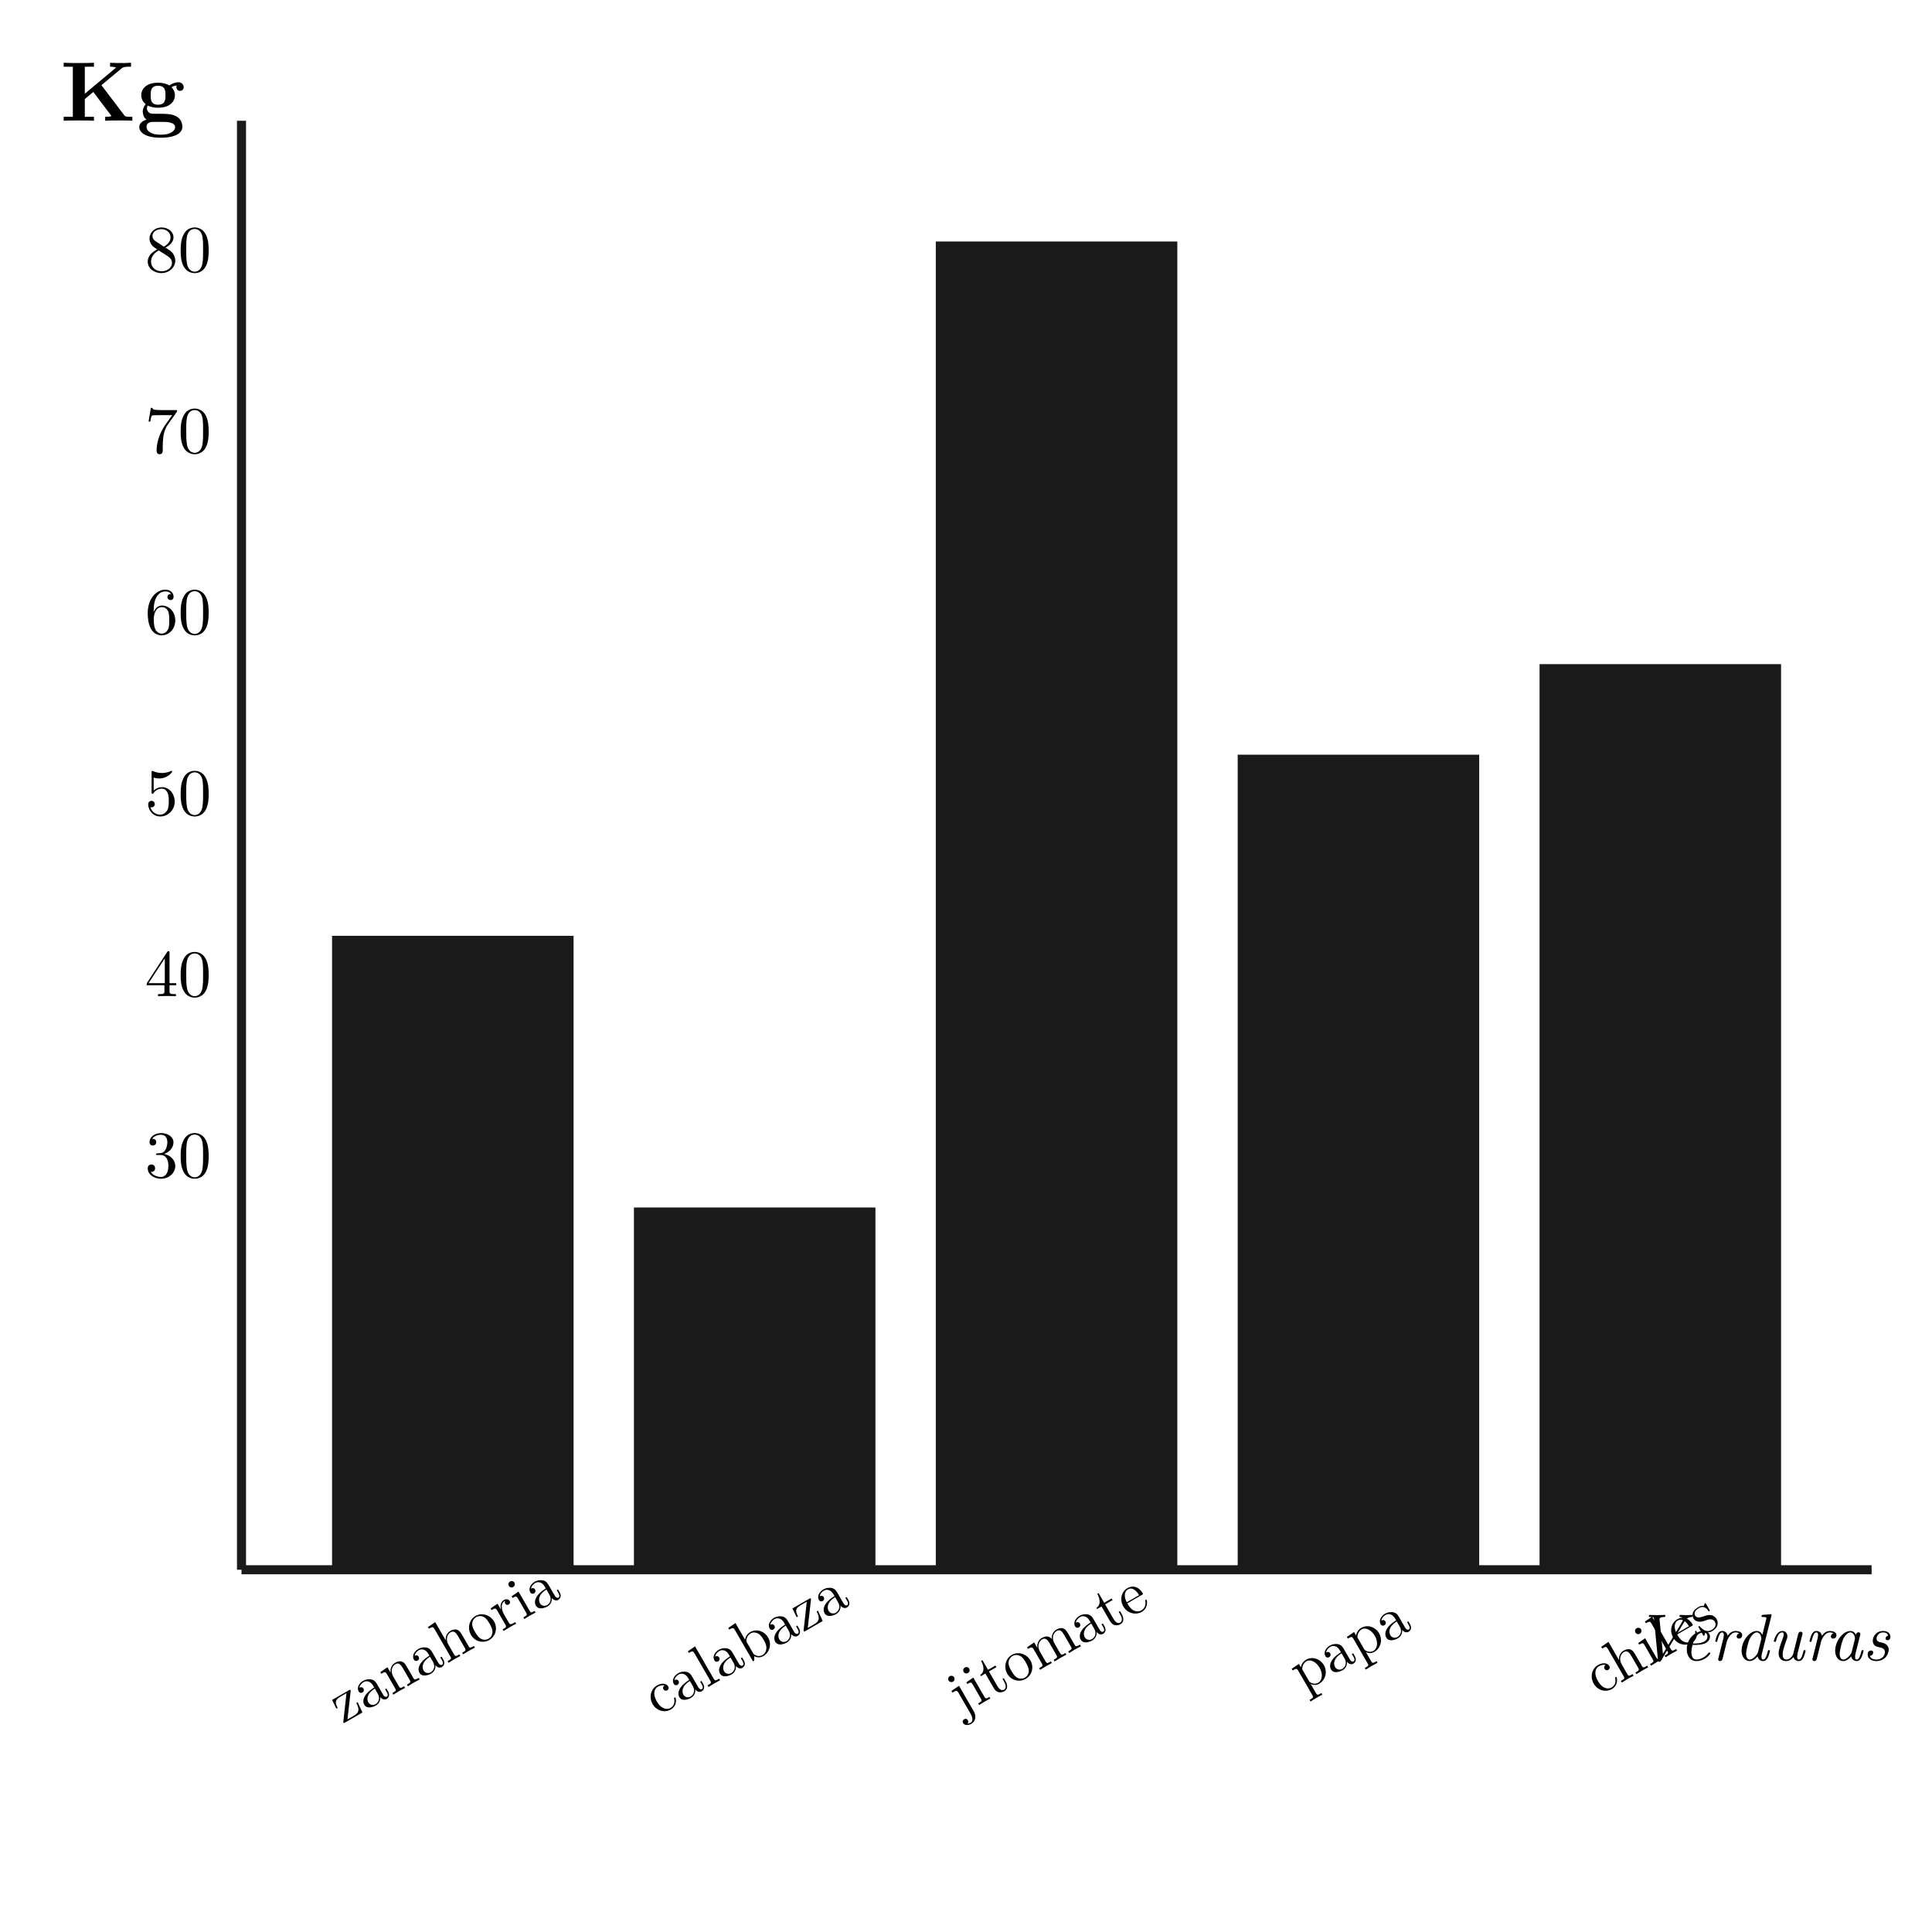
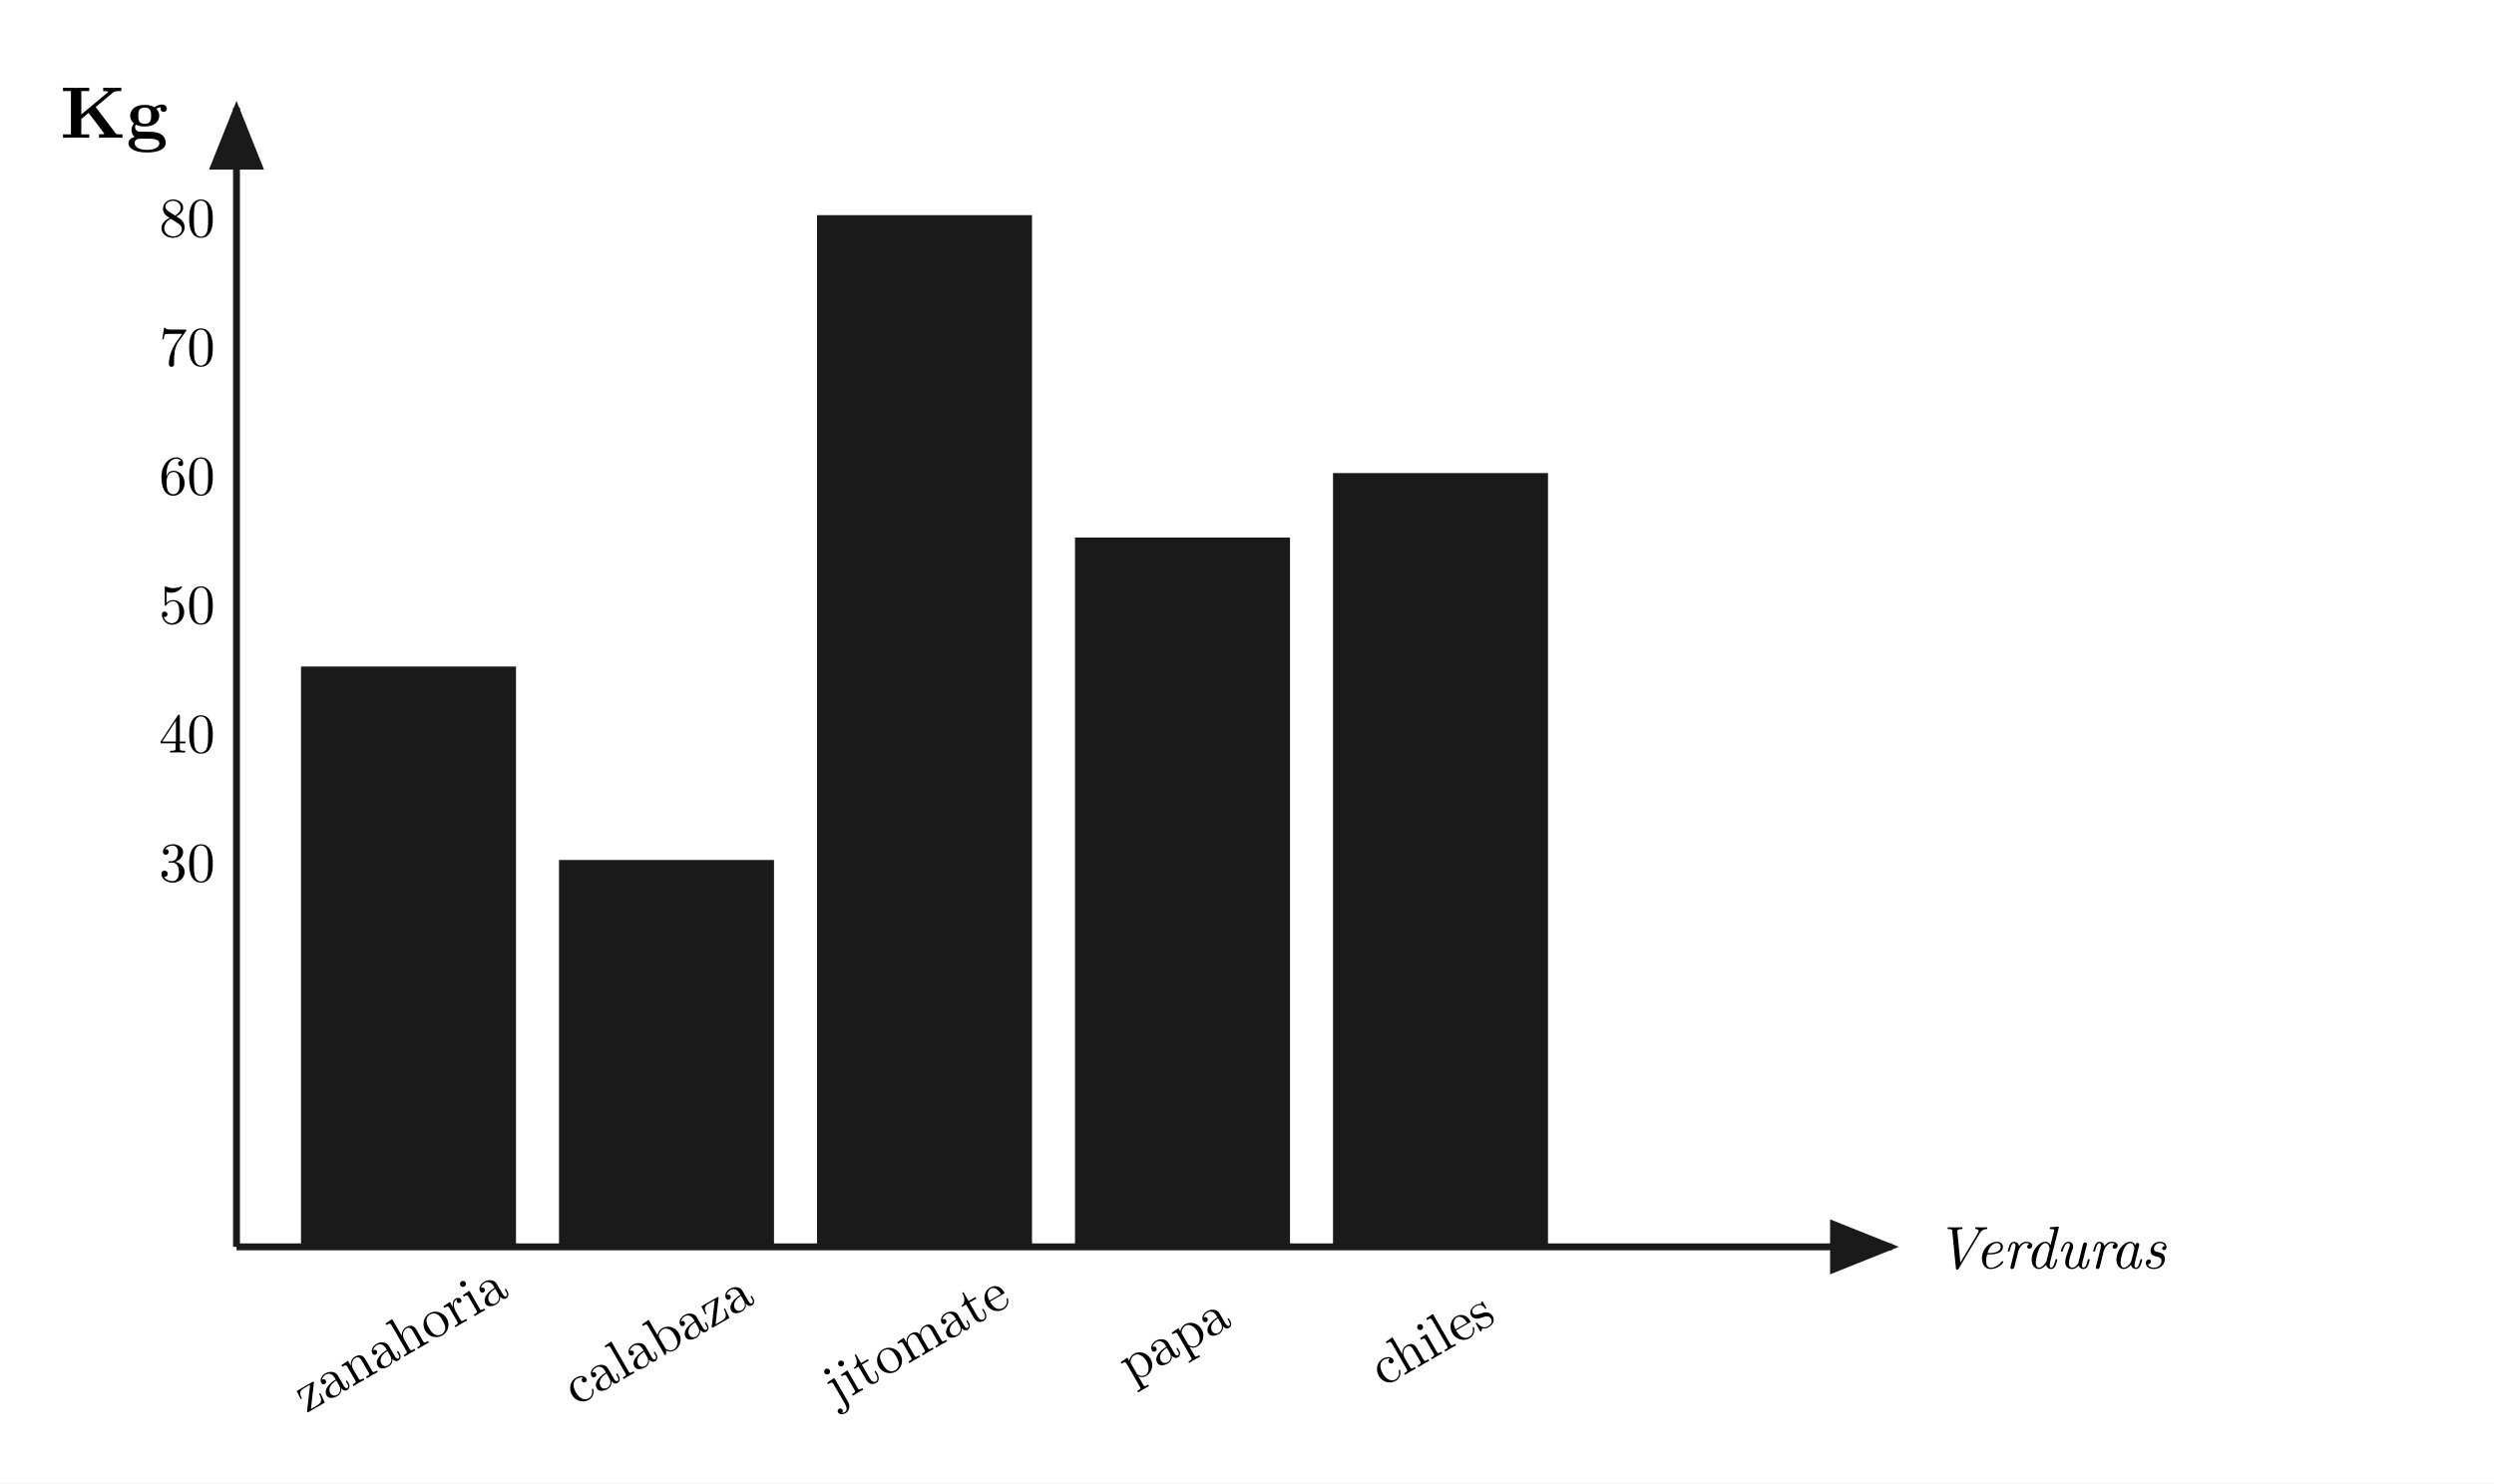
- <svg xmlns="http://www.w3.org/2000/svg" viewBox="0 0 320 320" width="320" height="320" font-family="'Latin Modern Roman', Georgia, 'Times New Roman', serif">
-   <rect width="320" height="320" fill="#ffffff" />
-   <text x="10" y="20" font-size="14" font-weight="700">Kg</text>
-   <line x1="40" y1="20" x2="40" y2="260" stroke="#1a1a1a" stroke-width="1.5" />
-   <line x1="40" y1="260" x2="310" y2="260" stroke="#1a1a1a" stroke-width="1.5" />
-   <g font-size="11">
-     <text x="35" y="195" text-anchor="end">30</text>
-     <text x="35" y="165" text-anchor="end">40</text>
-     <text x="35" y="135" text-anchor="end">50</text>
-     <text x="35" y="105" text-anchor="end">60</text>
-     <text x="35" y="75" text-anchor="end">70</text>
-     <text x="35" y="45" text-anchor="end">80</text>
+ <svg xmlns="http://www.w3.org/2000/svg" viewBox="0 0 580 345" width="600" height="357" font-family="'Latin Modern Roman', Georgia, 'Times New Roman', serif">
+   <rect width="580" height="345" fill="#ffffff" />
+   <defs>
+     <marker id="arrowA" markerWidth="10" markerHeight="8" refX="9" refY="4" orient="auto">
+       <polygon points="0,0 10,4 0,8" fill="#1a1a1a" />
+     </marker>
+   </defs>
+   <text x="14" y="32" font-size="17" font-weight="700">Kg</text>
+   <line x1="55" y1="290" x2="55" y2="25" stroke="#1a1a1a" stroke-width="1.6" marker-end="url(#arrowA)" />
+   <line x1="55" y1="290" x2="440" y2="290" stroke="#1a1a1a" stroke-width="1.6" marker-end="url(#arrowA)" />
+   <g font-size="13">
+     <text x="50" y="205" text-anchor="end">30</text>
+     <text x="50" y="175" text-anchor="end">40</text>
+     <text x="50" y="145" text-anchor="end">50</text>
+     <text x="50" y="115" text-anchor="end">60</text>
+     <text x="50" y="85" text-anchor="end">70</text>
+     <text x="50" y="55" text-anchor="end">80</text>
  </g>
-   <rect x="55" y="155" width="40" height="105" fill="#1a1a1a" />
-   <rect x="105" y="200" width="40" height="60" fill="#1a1a1a" />
-   <rect x="155" y="40" width="40" height="220" fill="#1a1a1a" />
-   <rect x="205" y="125" width="40" height="135" fill="#1a1a1a" />
-   <rect x="255" y="110" width="40" height="150" fill="#1a1a1a" />
-   <g font-size="10">
-     <text x="75" y="275" text-anchor="middle" transform="rotate(-30, 75, 275)">zanahoria</text>
-     <text x="125" y="275" text-anchor="middle" transform="rotate(-30, 125, 275)">calabaza</text>
-     <text x="175" y="275" text-anchor="middle" transform="rotate(-30, 175, 275)">jitomate</text>
-     <text x="225" y="275" text-anchor="middle" transform="rotate(-30, 225, 275)">papa</text>
-     <text x="275" y="275" text-anchor="middle" transform="rotate(-30, 275, 275)">chiles</text>
+   <rect x="70" y="155" width="50" height="135" fill="#1a1a1a" />
+   <rect x="130" y="200" width="50" height="90" fill="#1a1a1a" />
+   <rect x="190" y="50" width="50" height="240" fill="#1a1a1a" />
+   <rect x="250" y="125" width="50" height="165" fill="#1a1a1a" />
+   <rect x="310" y="110" width="50" height="180" fill="#1a1a1a" />
+   <g font-size="13">
+     <text x="95" y="315" text-anchor="middle" transform="rotate(-30, 95, 315)">zanahoria</text>
+     <text x="155" y="315" text-anchor="middle" transform="rotate(-30, 155, 315)">calabaza</text>
+     <text x="215" y="315" text-anchor="middle" transform="rotate(-30, 215, 315)">jitomate</text>
+     <text x="275" y="315" text-anchor="middle" transform="rotate(-30, 275, 315)">papa</text>
+     <text x="335" y="315" text-anchor="middle" transform="rotate(-30, 335, 315)">chiles</text>
  </g>
-   <text x="313" y="275" font-size="11" font-style="italic" text-anchor="end">Verduras</text>
+   <text x="450" y="295" font-size="14" font-style="italic">Verduras</text>
</svg>
